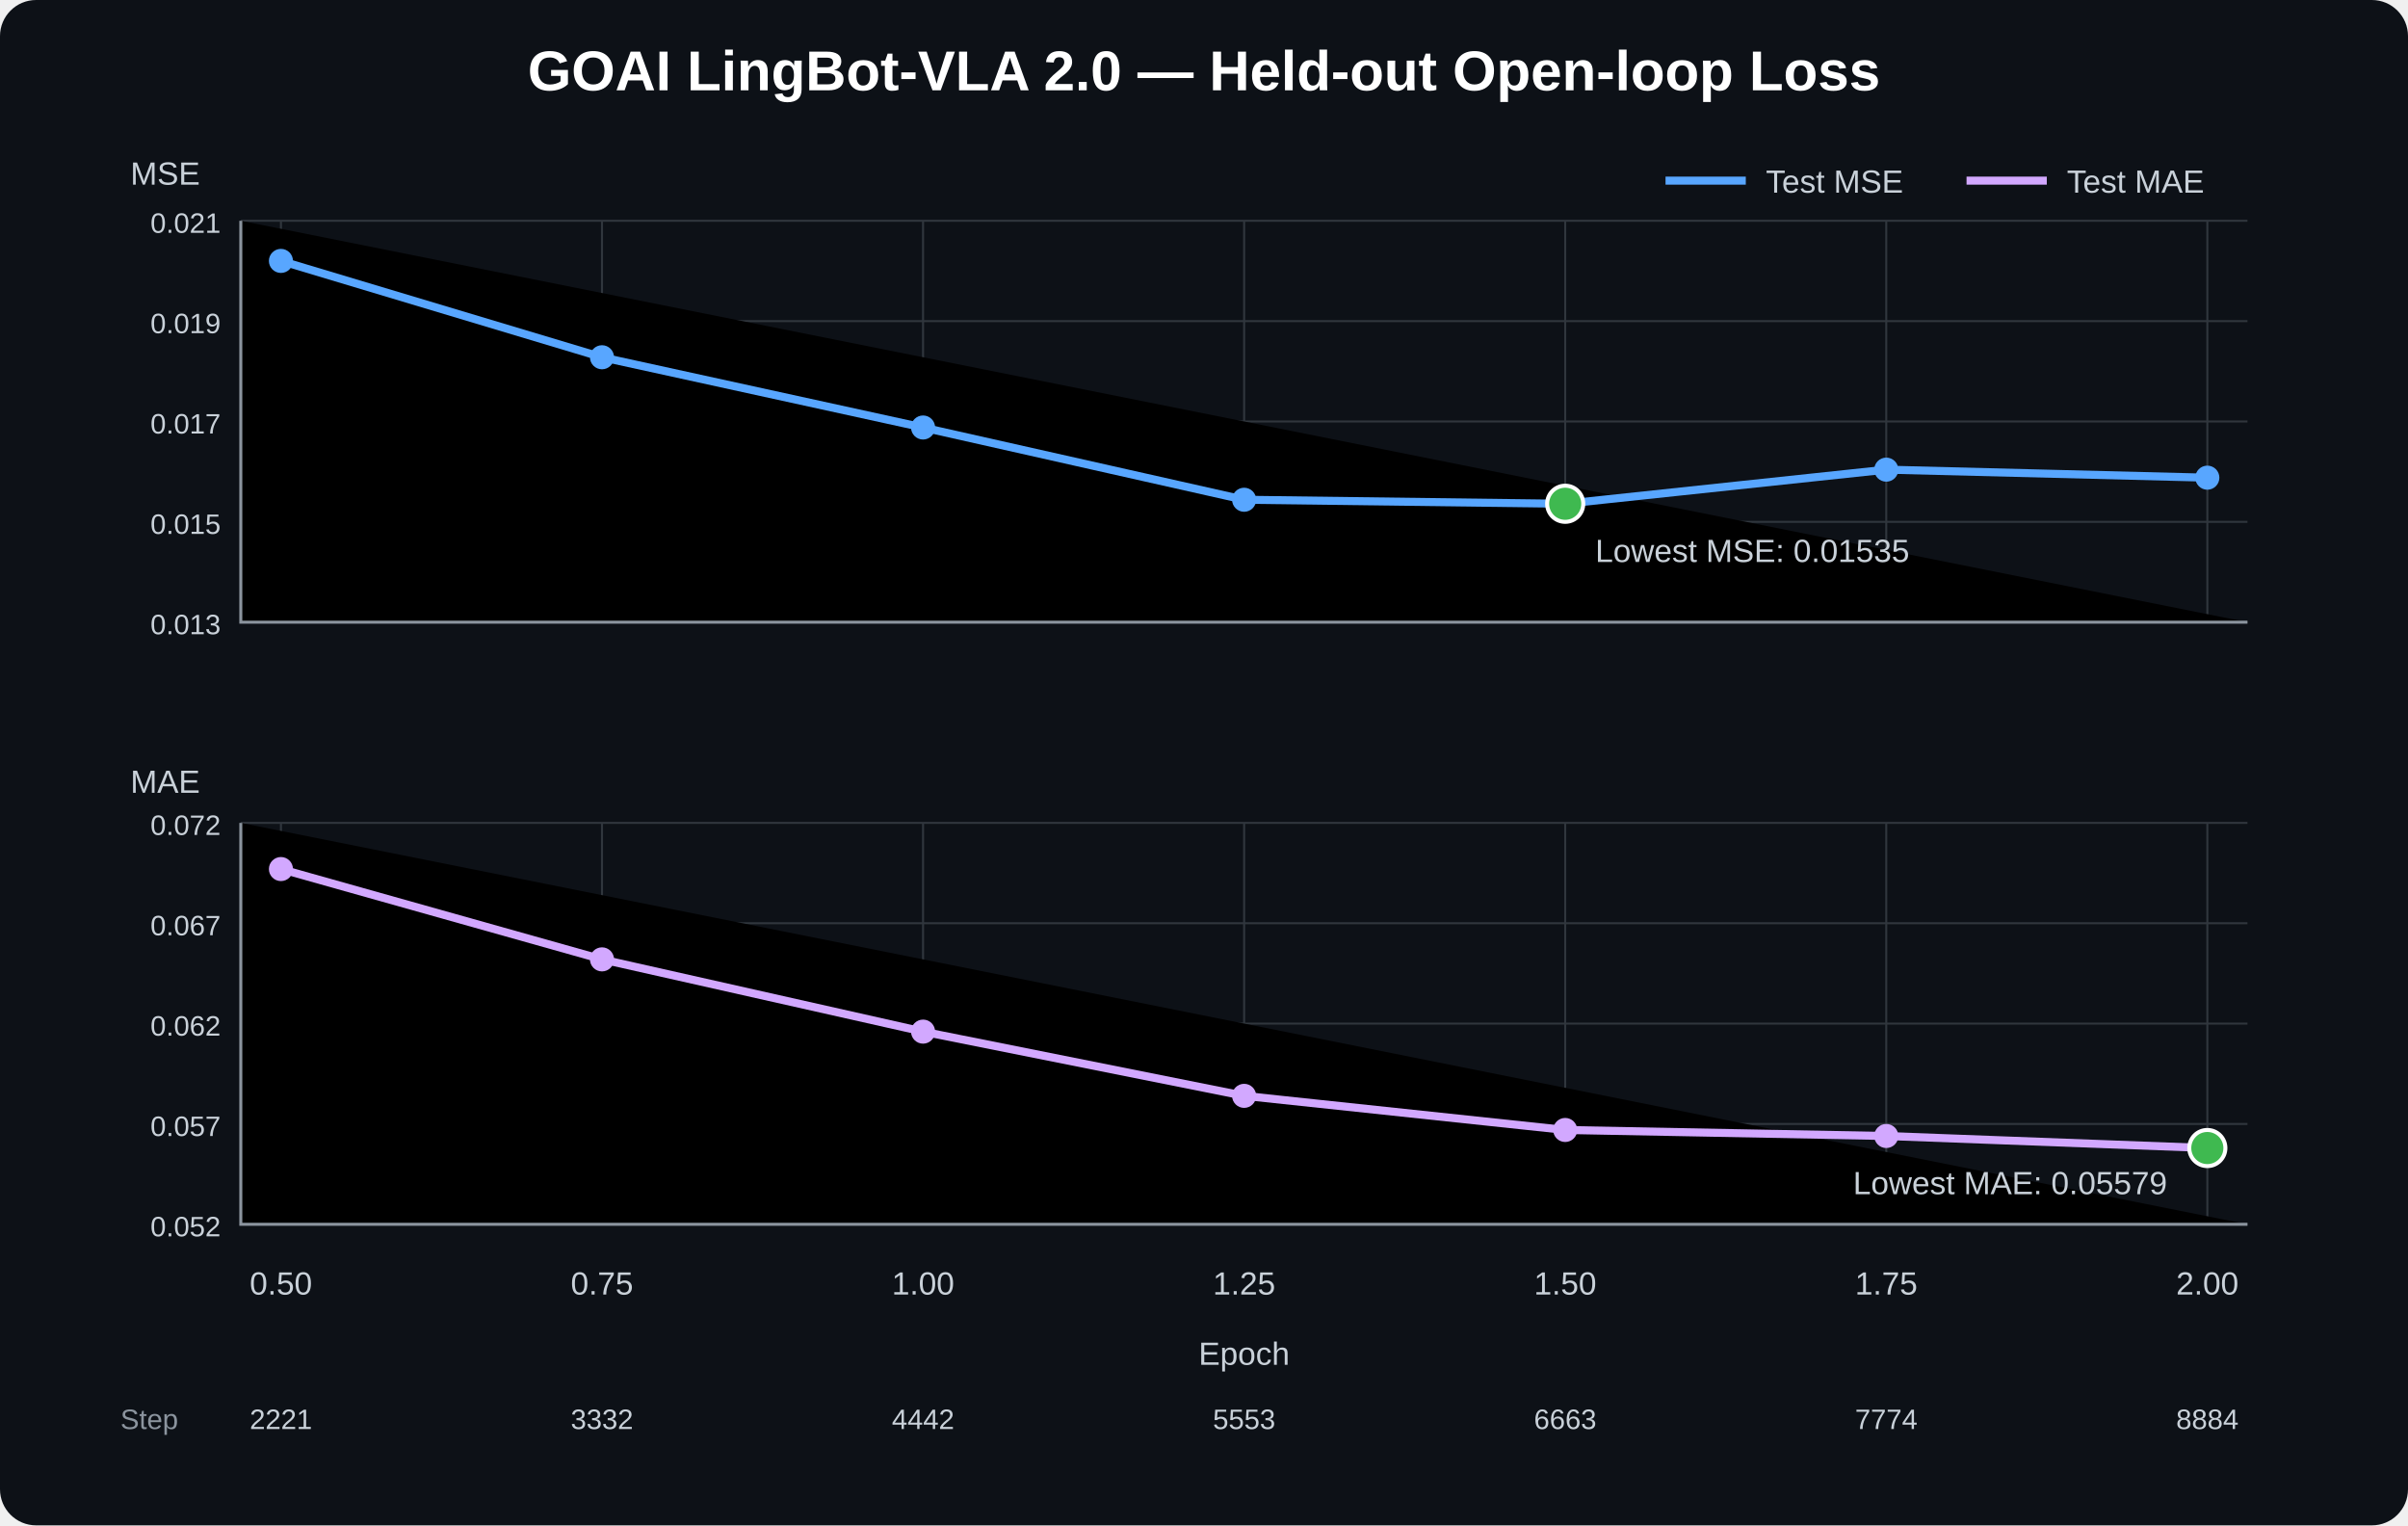
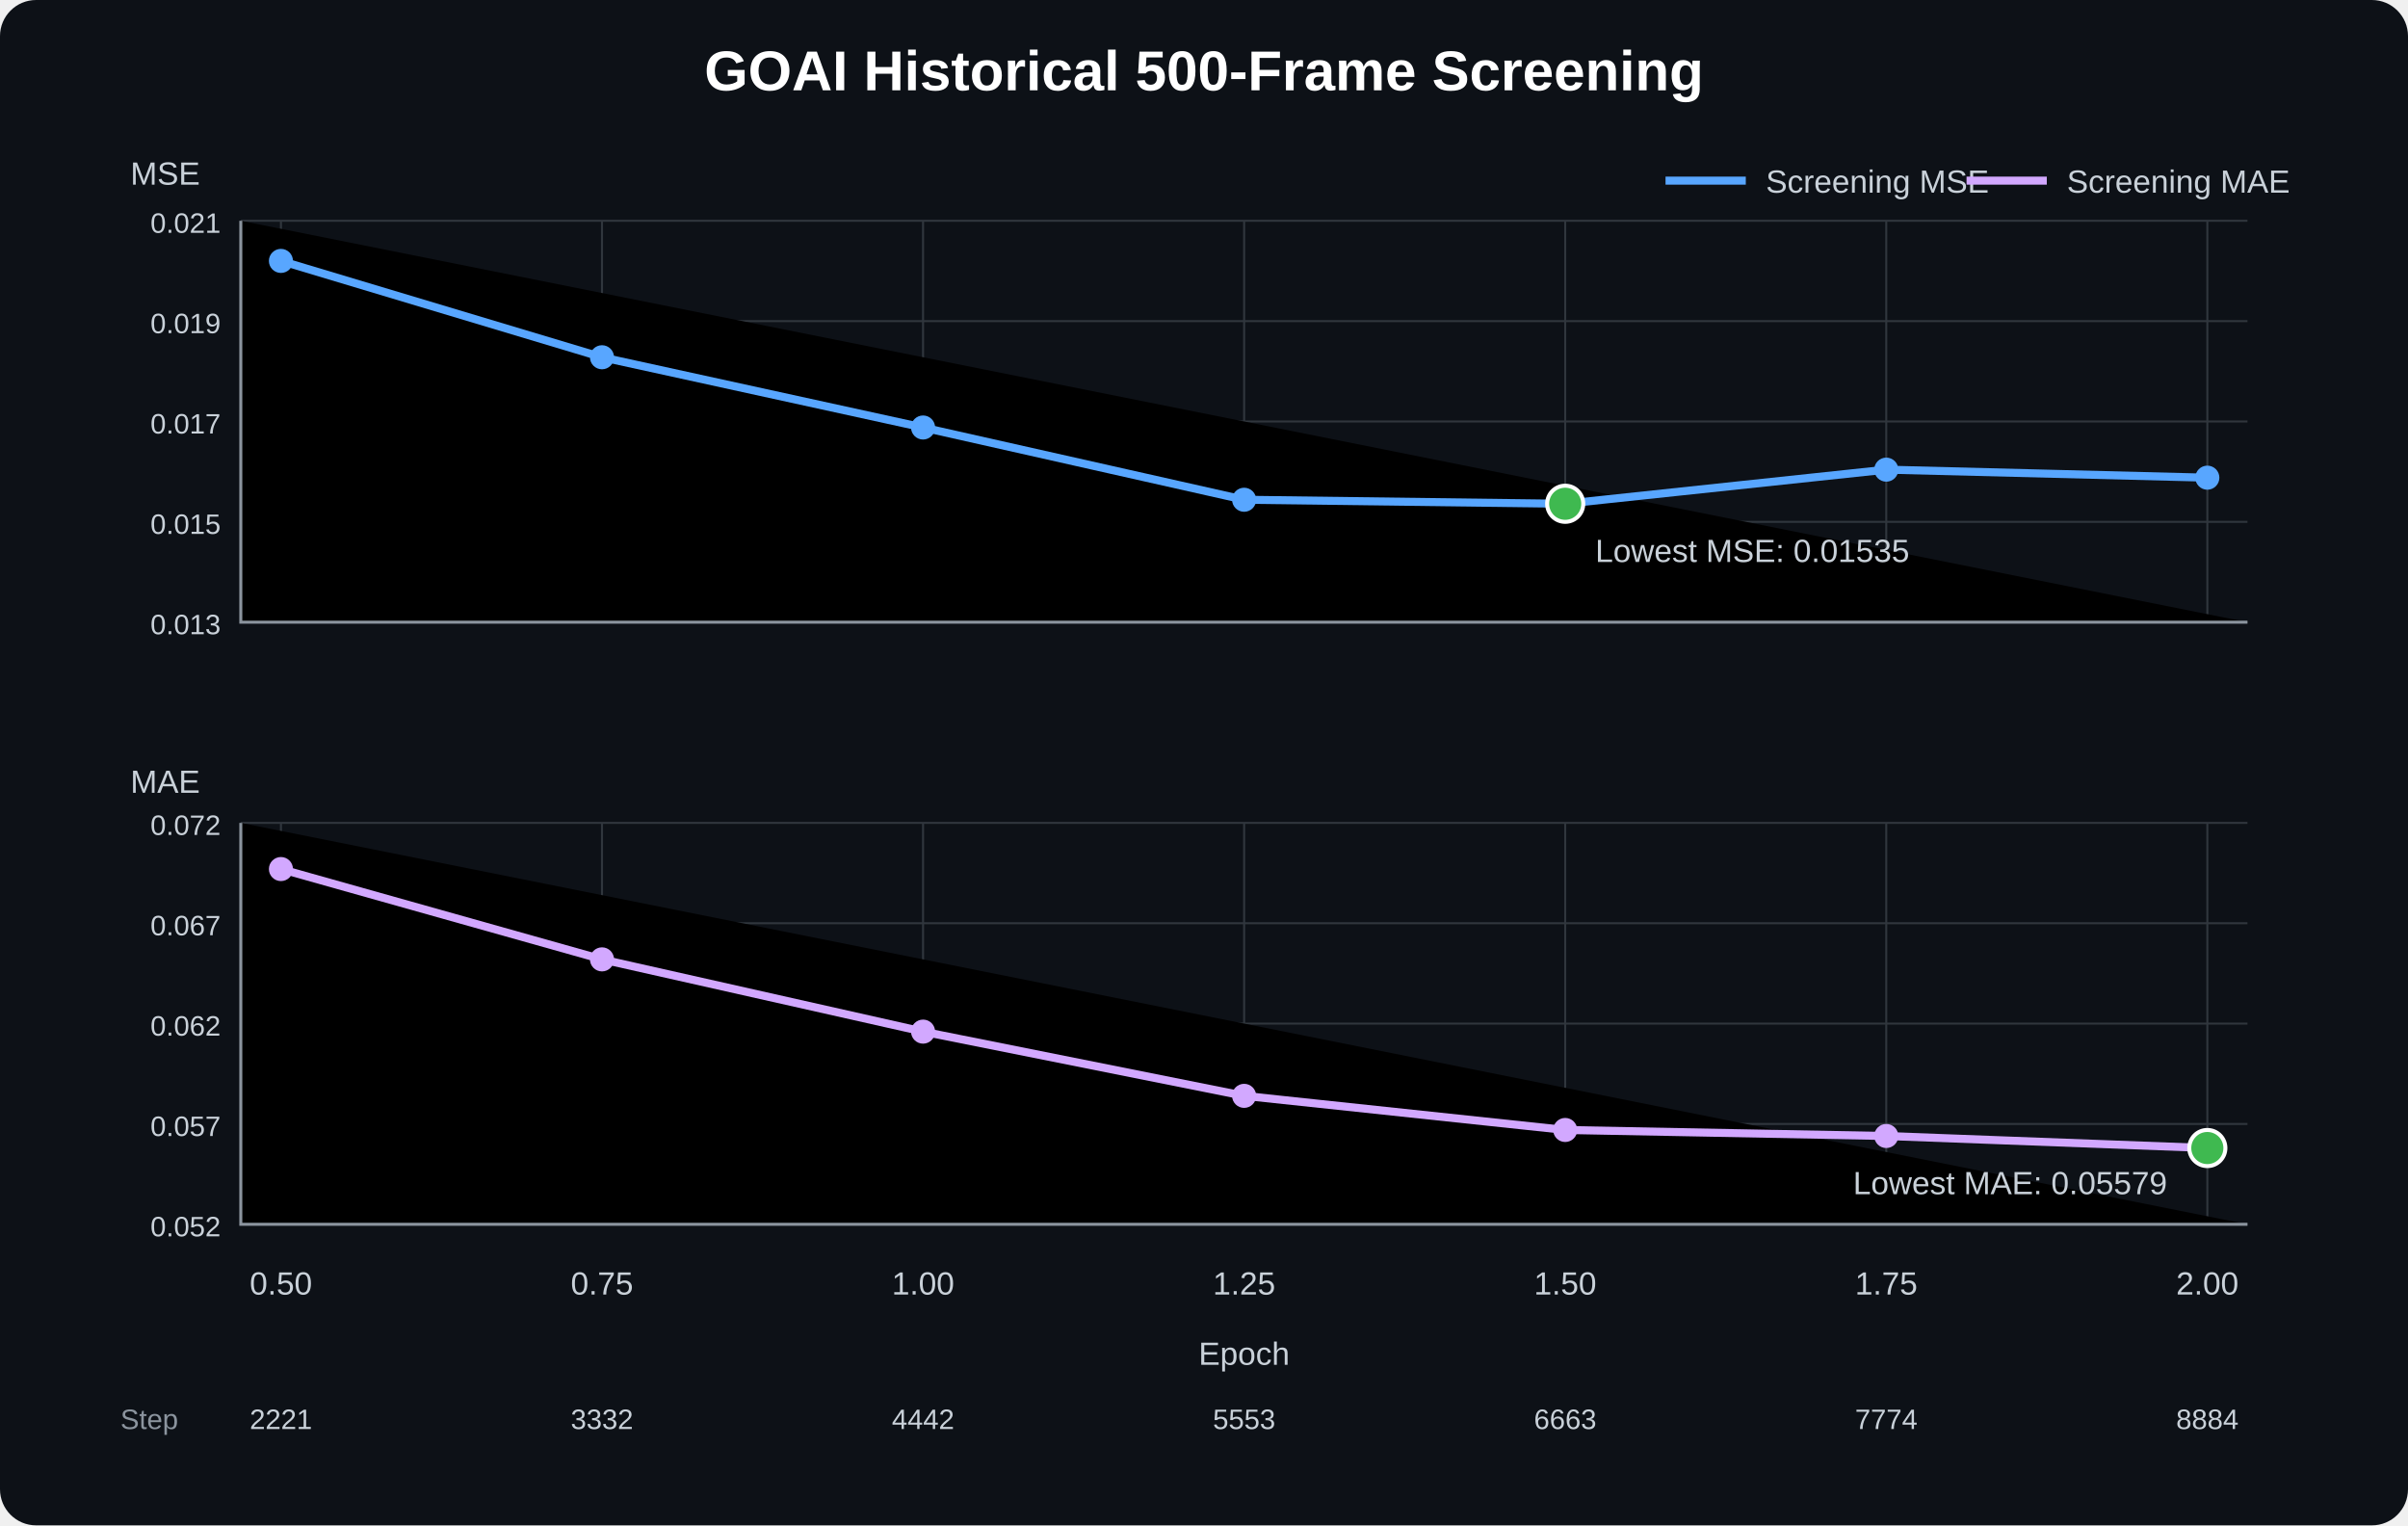
<svg xmlns="http://www.w3.org/2000/svg" width="1200" height="760" viewBox="0 0 1200 760">
  <rect width="1200" height="760" fill="#0d1117" rx="18" />
  <style>
    text{font-family:Segoe UI,Arial,sans-serif;fill:#c9d1d9}.title{fill:#fff;font-size:28px;font-weight:700}.label{font-size:16px}.small{font-size:14px;fill:#8b949e}.grid{stroke:#30363d;stroke-width:1}.axis{stroke:#8b949e;stroke-width:1.5}.mse{fill:none;stroke:#58a6ff;stroke-width:4}.mae{fill:none;stroke:#d2a8ff;stroke-width:4}.dot1{fill:#58a6ff}.dot2{fill:#d2a8ff}.best{fill:#3fb950;stroke:#fff;stroke-width:2}
  </style>
-   <text x="600" y="45" text-anchor="middle" class="title">GOAI LingBot-VLA 2.0 — Held-out Open-loop Loss</text>
+   <text x="600" y="45" text-anchor="middle" class="title">GOAI Historical 500-Frame Screening</text>
  <text x="65" y="92" class="label">MSE</text>
  <text x="65" y="395" class="label">MAE</text>
  <g>
    <path class="grid" d="M120 110H1120M120 160H1120M120 210H1120M120 260H1120M120 310H1120" />
    <path class="grid" d="M120 410H1120M120 460H1120M120 510H1120M120 560H1120M120 610H1120" />
    <path class="grid" d="M140 110V310M300 110V310M460 110V310M620 110V310M780 110V310M940 110V310M1100 110V310" />
    <path class="grid" d="M140 410V610M300 410V610M460 410V610M620 410V610M780 410V610M940 410V610M1100 410V610" />
    <path class="axis" d="M120 110V310H1120M120 410V610H1120" />
  </g>
  <g text-anchor="end" class="small">
    <text x="110" y="116">0.021</text>
    <text x="110" y="166">0.019</text>
    <text x="110" y="216">0.017</text>
    <text x="110" y="266">0.015</text>
    <text x="110" y="316">0.013</text>
    <text x="110" y="416">0.072</text>
    <text x="110" y="466">0.067</text>
    <text x="110" y="516">0.062</text>
    <text x="110" y="566">0.057</text>
    <text x="110" y="616">0.052</text>
  </g>
  <polyline class="mse" points="140,130 300,178 460,213 620,249 780,251 940,234 1100,238" />
  <polyline class="mae" points="140,433 300,478 460,514 620,546 780,563 940,566 1100,572" />
  <g class="dot1">
    <circle cx="140" cy="130" r="6" />
    <circle cx="300" cy="178" r="6" />
    <circle cx="460" cy="213" r="6" />
    <circle cx="620" cy="249" r="6" />
    <circle cx="940" cy="234" r="6" />
    <circle cx="1100" cy="238" r="6" />
  </g>
  <circle class="best" cx="780" cy="251" r="9" />
  <g class="dot2">
    <circle cx="140" cy="433" r="6" />
    <circle cx="300" cy="478" r="6" />
    <circle cx="460" cy="514" r="6" />
    <circle cx="620" cy="546" r="6" />
    <circle cx="780" cy="563" r="6" />
    <circle cx="940" cy="566" r="6" />
  </g>
  <circle class="best" cx="1100" cy="572" r="9" />
  <text x="795" y="280" class="label" fill="#3fb950">Lowest MSE: 0.01535</text>
  <text x="1080" y="595" text-anchor="end" class="label" fill="#3fb950">Lowest MAE: 0.05579</text>
  <g text-anchor="middle" class="label">
    <text x="140" y="645">0.50</text>
    <text x="300" y="645">0.75</text>
    <text x="460" y="645">1.00</text>
    <text x="620" y="645">1.25</text>
    <text x="780" y="645">1.50</text>
    <text x="940" y="645">1.75</text>
    <text x="1100" y="645">2.00</text>
  </g>
  <text x="620" y="680" text-anchor="middle" class="label">Epoch</text>
  <g text-anchor="middle" class="small">
    <text x="140" y="712">2221</text>
    <text x="300" y="712">3332</text>
    <text x="460" y="712">4442</text>
    <text x="620" y="712">5553</text>
    <text x="780" y="712">6663</text>
    <text x="940" y="712">7774</text>
    <text x="1100" y="712">8884</text>
  </g>
  <text x="60" y="712" class="small">Step</text>
  <line x1="830" y1="90" x2="870" y2="90" class="mse" />
-   <text x="880" y="96" class="label">Test MSE</text>
+   <text x="880" y="96" class="label">Screening MSE</text>
  <line x1="980" y1="90" x2="1020" y2="90" class="mae" />
-   <text x="1030" y="96" class="label">Test MAE</text>
+   <text x="1030" y="96" class="label">Screening MAE</text>
</svg>
